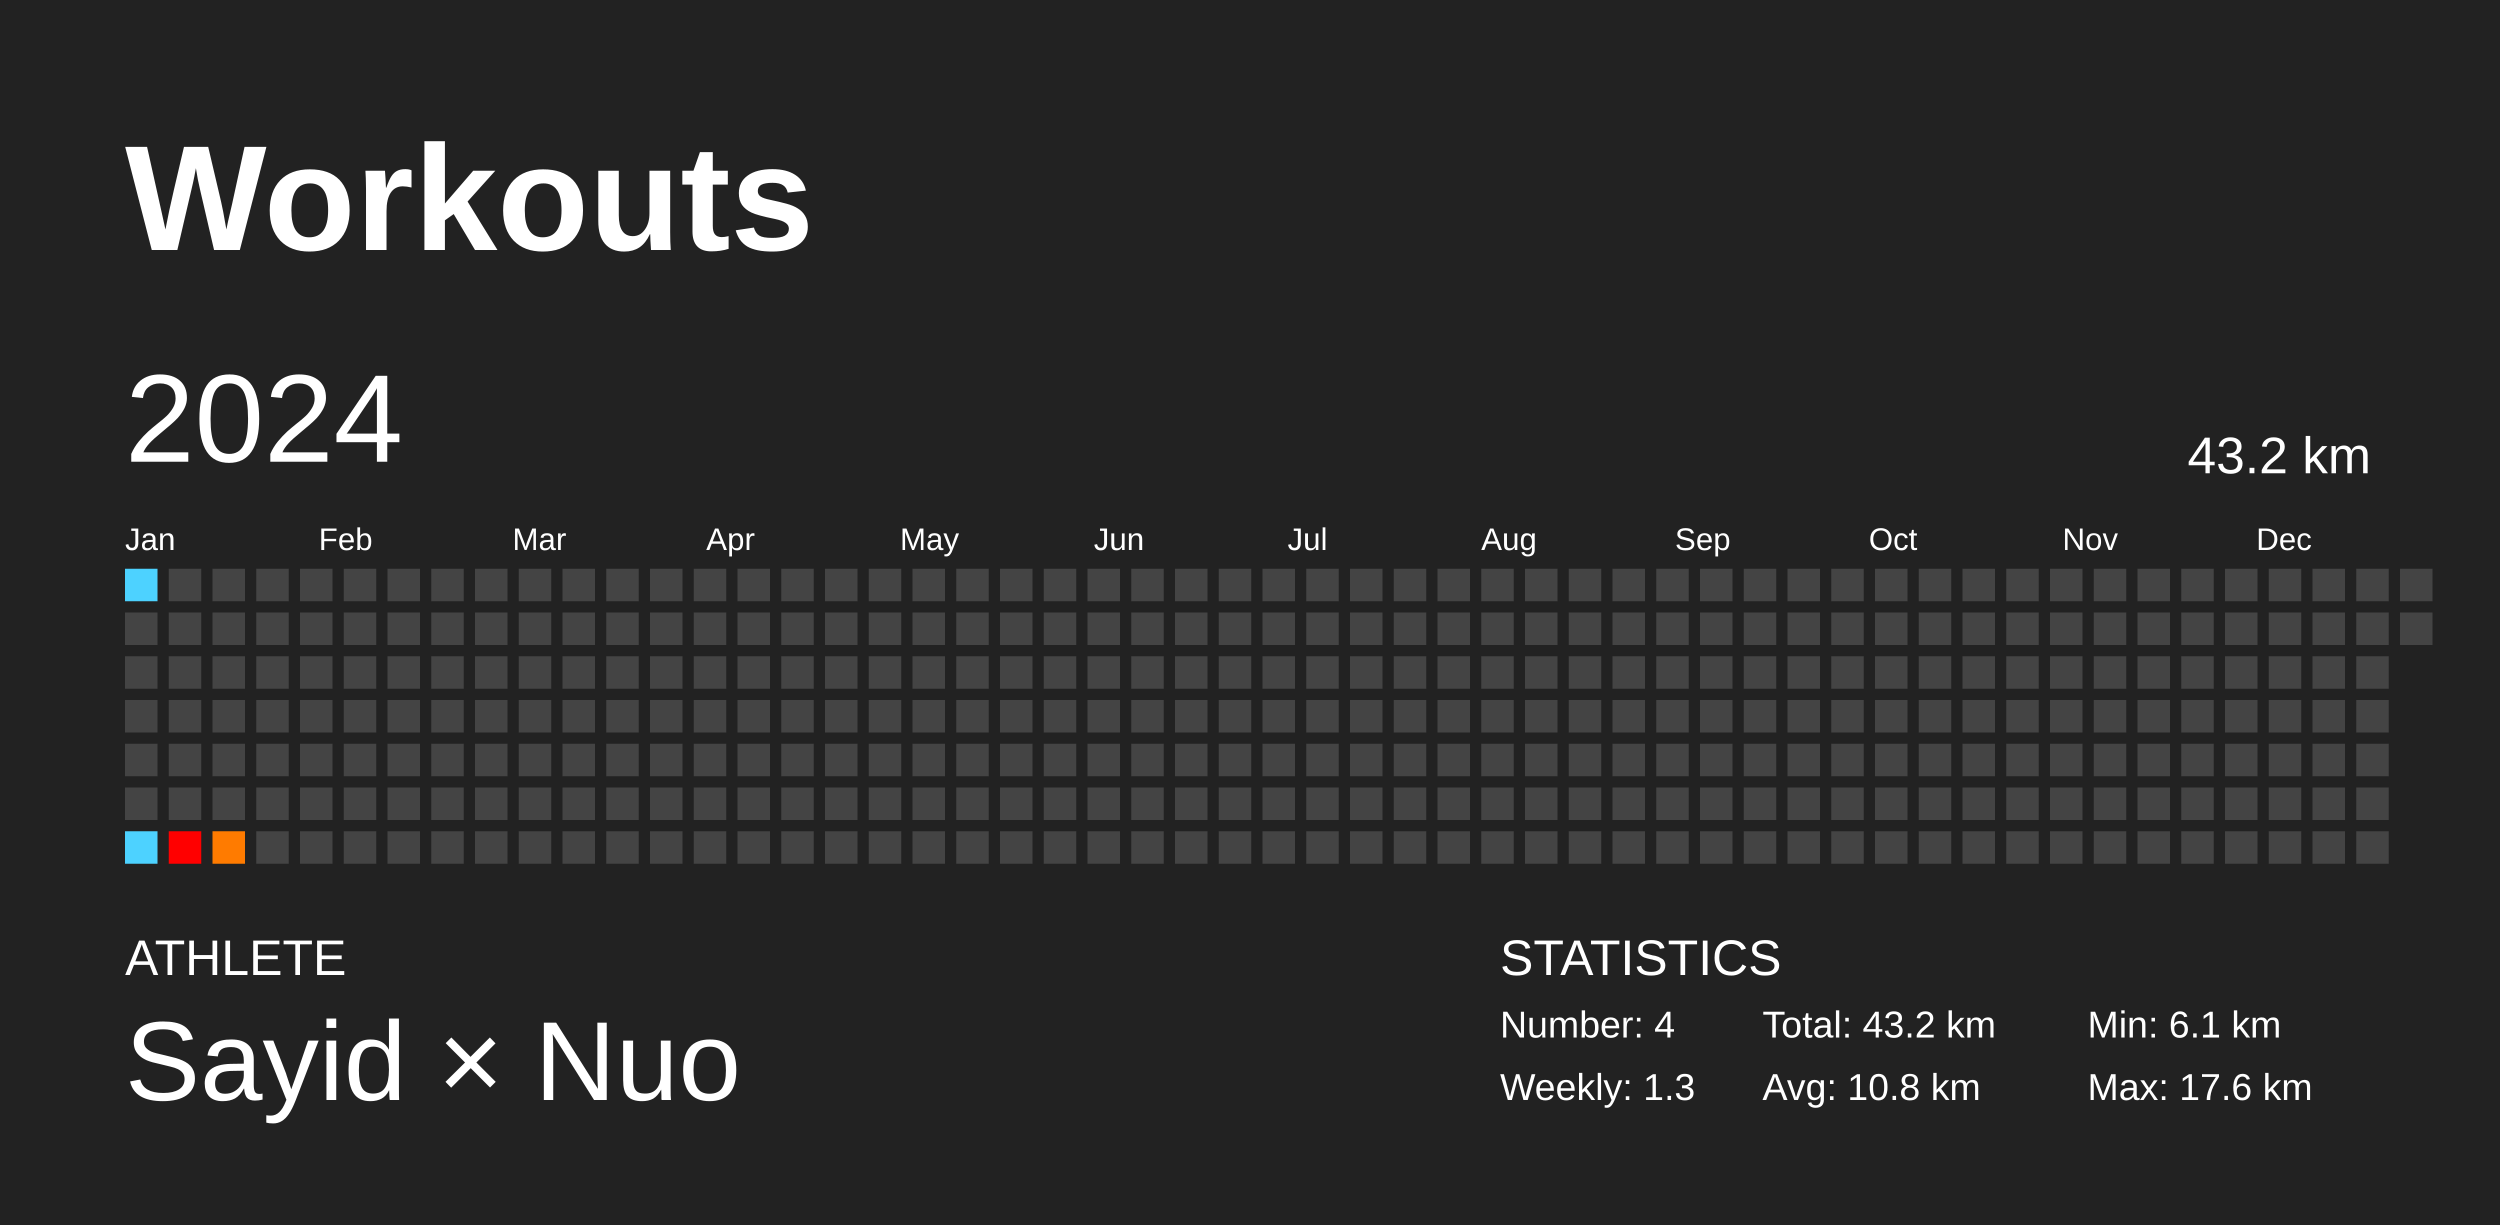
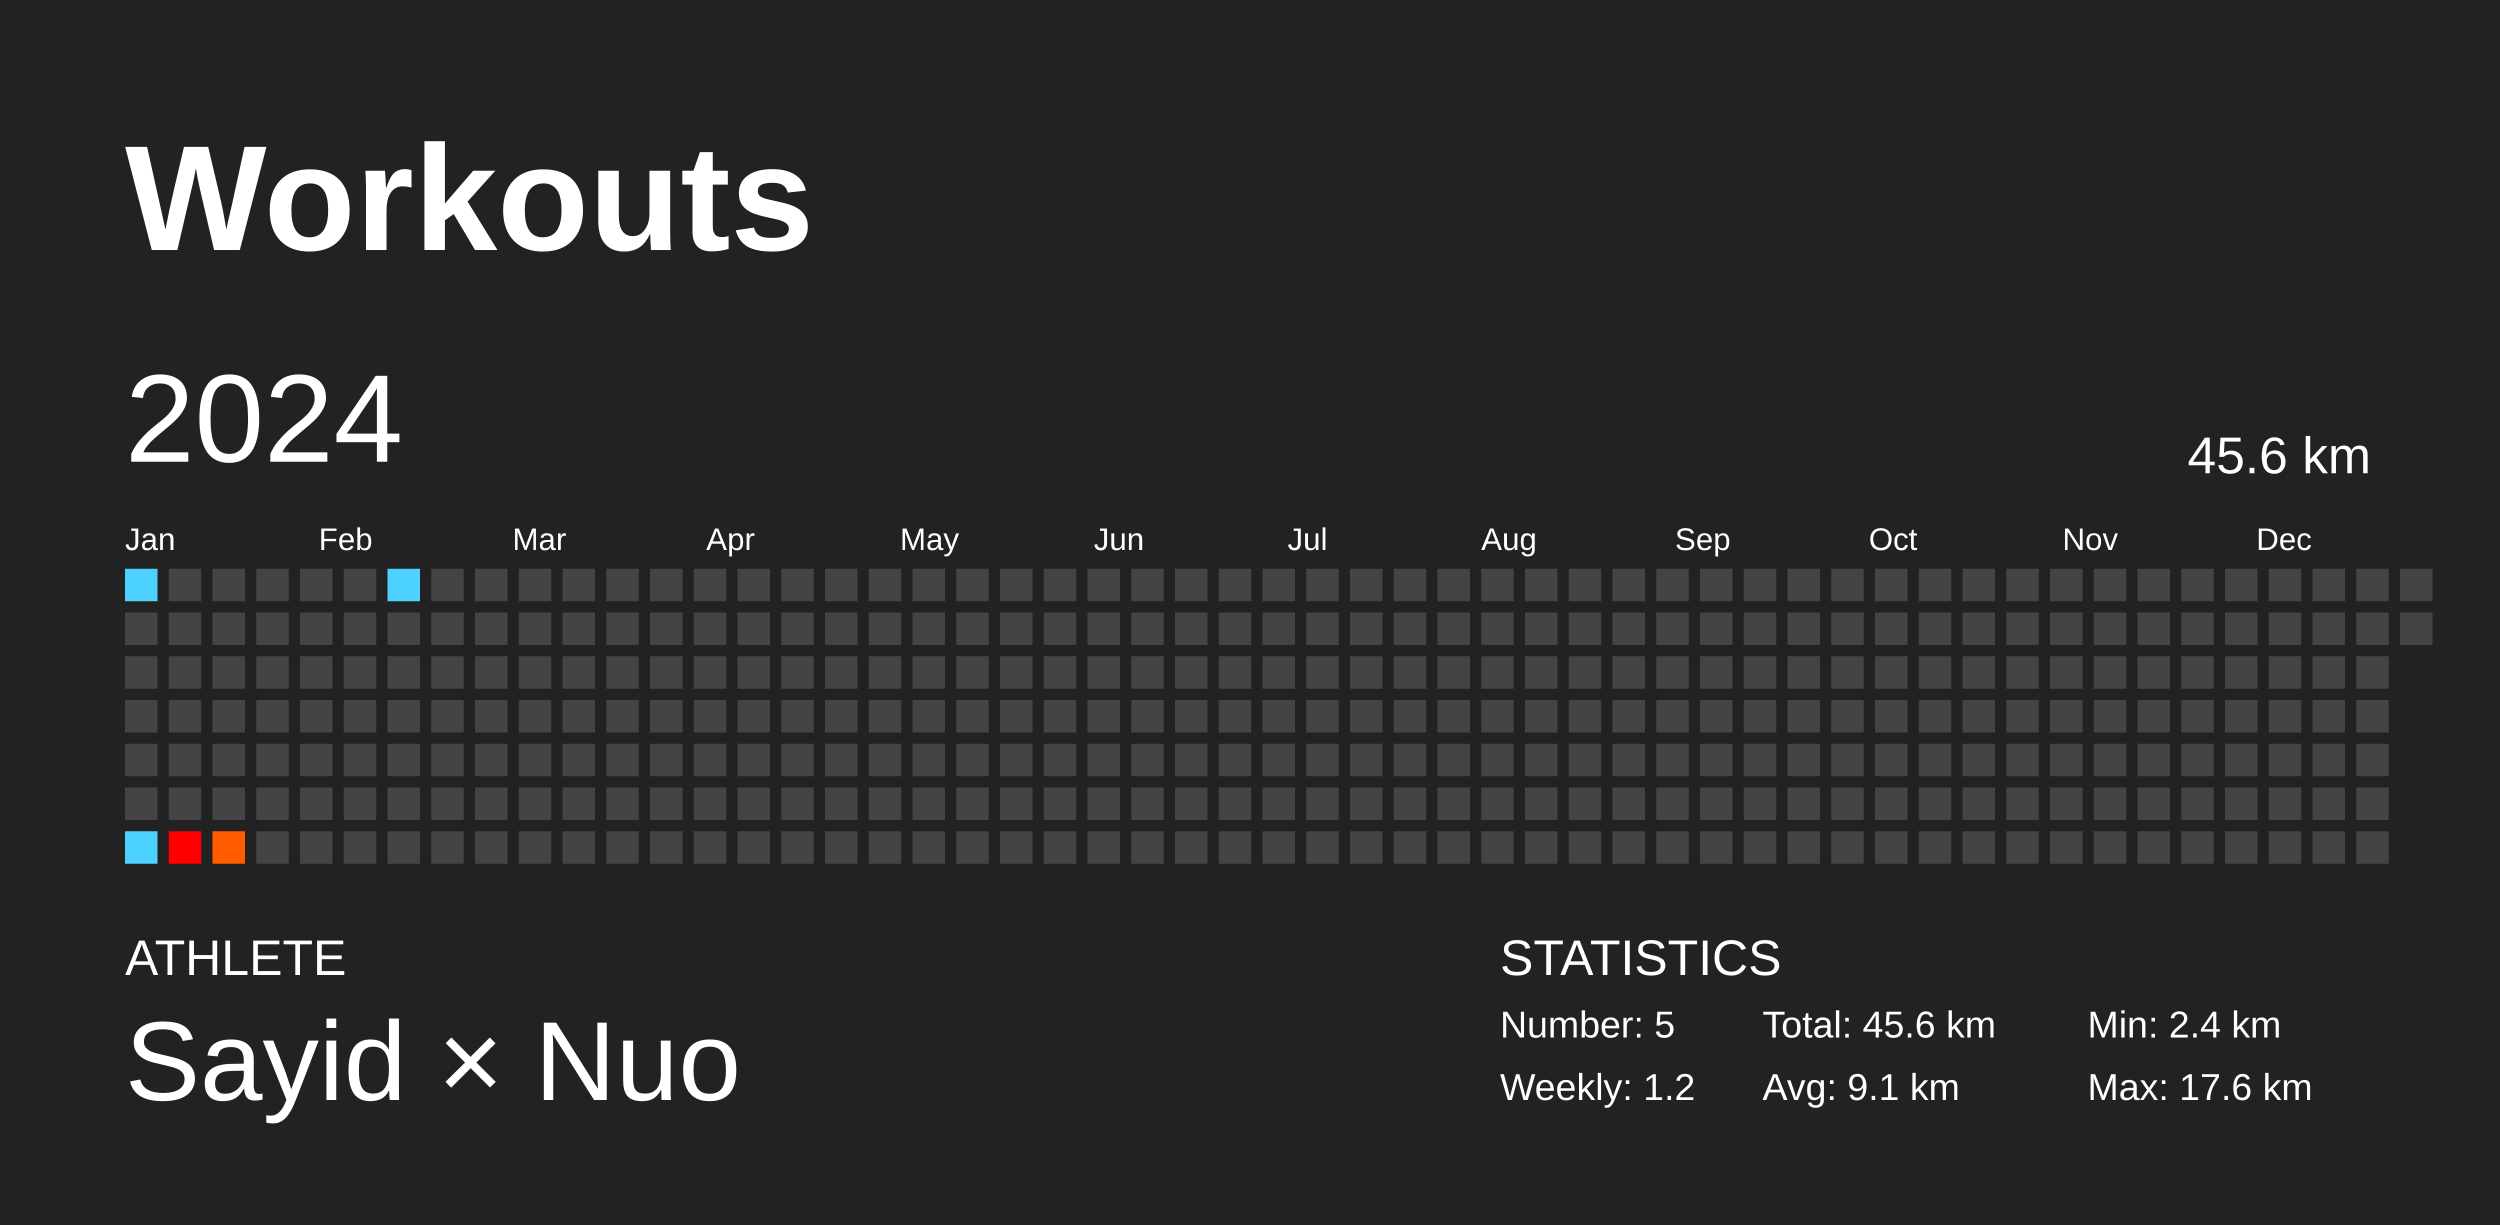
<svg xmlns="http://www.w3.org/2000/svg" baseProfile="full" height="98mm" version="1.1" viewBox="0,0,200,98" width="200mm">
  <defs />
  <rect fill="#222222" height="98" width="200" x="0" y="0" />
  <text fill="#FFFFFF" style="font-size:12px; font-family:Arial; font-weight:bold;" x="10" y="20">Workouts</text>
  <text fill="#FFFFFF" style="font-size:4px; font-family:Arial" x="10" y="78">ATHLETE</text>
  <text fill="#FFFFFF" style="font-size:9px; font-family:Arial" x="10" y="88">Sayid × Nuo</text>
  <text fill="#FFFFFF" style="font-size:4px; font-family:Arial" x="120" y="78">STATISTICS</text>
-   <text fill="#FFFFFF" style="font-size:3px; font-family:Arial" x="120" y="83">Number: 4</text>
-   <text fill="#FFFFFF" style="font-size:3px; font-family:Arial" x="120" y="88">Weekly: 1.3</text>
-   <text fill="#FFFFFF" style="font-size:3px; font-family:Arial" x="141" y="83">Total: 43.2 km</text>
-   <text fill="#FFFFFF" style="font-size:3px; font-family:Arial" x="141" y="88">Avg: 10.8 km</text>
-   <text fill="#FFFFFF" style="font-size:3px; font-family:Arial" x="167" y="83">Min: 6.1 km</text>
+   <text fill="#FFFFFF" style="font-size:3px; font-family:Arial" x="120" y="83">Number: 5</text>
+   <text fill="#FFFFFF" style="font-size:3px; font-family:Arial" x="120" y="88">Weekly: 1.2</text>
+   <text fill="#FFFFFF" style="font-size:3px; font-family:Arial" x="141" y="83">Total: 45.6 km</text>
+   <text fill="#FFFFFF" style="font-size:3px; font-family:Arial" x="141" y="88">Avg: 9.1 km</text>
+   <text fill="#FFFFFF" style="font-size:3px; font-family:Arial" x="167" y="83">Min: 2.4 km</text>
  <text fill="#FFFFFF" style="font-size:3px; font-family:Arial" x="167" y="88">Max: 17.6 km</text>
  <text dominant-baseline="hanging" fill="#FFFFFF" style="font-size:10.0px; font-family:Arial;" x="10" y="30">2024</text>
-   <text dominant-baseline="hanging" fill="#FFFFFF" style="font-size:4.125px; font-family:Arial;" x="175" y="35">43.2 km</text>
+   <text dominant-baseline="hanging" fill="#FFFFFF" style="font-size:4.125px; font-family:Arial;" x="175" y="35">45.6 km</text>
  <text fill="#FFFFFF" style="font-size:2.5px; font-family:Arial" x="10.0" y="44">Jan</text>
  <text fill="#FFFFFF" style="font-size:2.5px; font-family:Arial" x="25.5" y="44">Feb</text>
  <text fill="#FFFFFF" style="font-size:2.5px; font-family:Arial" x="41.0" y="44">Mar</text>
  <text fill="#FFFFFF" style="font-size:2.5px; font-family:Arial" x="56.5" y="44">Apr</text>
  <text fill="#FFFFFF" style="font-size:2.5px; font-family:Arial" x="72.0" y="44">May</text>
  <text fill="#FFFFFF" style="font-size:2.5px; font-family:Arial" x="87.5" y="44">Jun</text>
  <text fill="#FFFFFF" style="font-size:2.5px; font-family:Arial" x="103.0" y="44">Jul</text>
  <text fill="#FFFFFF" style="font-size:2.5px; font-family:Arial" x="118.5" y="44">Aug</text>
  <text fill="#FFFFFF" style="font-size:2.5px; font-family:Arial" x="134.0" y="44">Sep</text>
  <text fill="#FFFFFF" style="font-size:2.5px; font-family:Arial" x="149.5" y="44">Oct</text>
  <text fill="#FFFFFF" style="font-size:2.5px; font-family:Arial" x="165.0" y="44">Nov</text>
  <text fill="#FFFFFF" style="font-size:2.5px; font-family:Arial" x="180.5" y="44">Dec</text>
  <rect fill="#4dd2ff" height="2.6" width="2.6" x="10.0" y="45.5" />
  <rect fill="#444444" height="2.6" width="2.6" x="10.0" y="49.0" />
  <rect fill="#444444" height="2.6" width="2.6" x="10.0" y="52.5" />
  <rect fill="#444444" height="2.6" width="2.6" x="10.0" y="56.0" />
  <rect fill="#444444" height="2.6" width="2.6" x="10.0" y="59.5" />
  <rect fill="#444444" height="2.6" width="2.6" x="10.0" y="63.0" />
  <rect fill="#4dd2ff" height="2.6" width="2.6" x="10.0" y="66.5" />
  <rect fill="#444444" height="2.6" width="2.6" x="13.5" y="45.5" />
  <rect fill="#444444" height="2.6" width="2.6" x="13.5" y="49.0" />
  <rect fill="#444444" height="2.6" width="2.6" x="13.5" y="52.5" />
  <rect fill="#444444" height="2.6" width="2.6" x="13.5" y="56.0" />
  <rect fill="#444444" height="2.6" width="2.6" x="13.5" y="59.5" />
  <rect fill="#444444" height="2.6" width="2.6" x="13.5" y="63.0" />
  <rect fill="#ff0000" height="2.6" width="2.6" x="13.5" y="66.5" />
  <rect fill="#444444" height="2.6" width="2.6" x="17.0" y="45.5" />
  <rect fill="#444444" height="2.6" width="2.6" x="17.0" y="49.0" />
  <rect fill="#444444" height="2.6" width="2.6" x="17.0" y="52.5" />
  <rect fill="#444444" height="2.6" width="2.6" x="17.0" y="56.0" />
  <rect fill="#444444" height="2.6" width="2.6" x="17.0" y="59.5" />
  <rect fill="#444444" height="2.6" width="2.6" x="17.0" y="63.0" />
-   <rect fill="#ff7b00" height="2.6" width="2.6" x="17.0" y="66.5" />
+   <rect fill="#ff5d00" height="2.6" width="2.6" x="17.0" y="66.5" />
  <rect fill="#444444" height="2.6" width="2.6" x="20.5" y="45.5" />
  <rect fill="#444444" height="2.6" width="2.6" x="20.5" y="49.0" />
  <rect fill="#444444" height="2.6" width="2.6" x="20.5" y="52.5" />
  <rect fill="#444444" height="2.6" width="2.6" x="20.5" y="56.0" />
  <rect fill="#444444" height="2.6" width="2.6" x="20.5" y="59.5" />
  <rect fill="#444444" height="2.6" width="2.6" x="20.5" y="63.0" />
  <rect fill="#444444" height="2.6" width="2.6" x="20.5" y="66.5" />
  <rect fill="#444444" height="2.6" width="2.6" x="24.0" y="45.5" />
  <rect fill="#444444" height="2.6" width="2.6" x="24.0" y="49.0" />
  <rect fill="#444444" height="2.6" width="2.6" x="24.0" y="52.5" />
  <rect fill="#444444" height="2.6" width="2.6" x="24.0" y="56.0" />
  <rect fill="#444444" height="2.6" width="2.6" x="24.0" y="59.5" />
  <rect fill="#444444" height="2.6" width="2.6" x="24.0" y="63.0" />
  <rect fill="#444444" height="2.6" width="2.6" x="24.0" y="66.5" />
  <rect fill="#444444" height="2.6" width="2.6" x="27.5" y="45.5" />
  <rect fill="#444444" height="2.6" width="2.6" x="27.5" y="49.0" />
  <rect fill="#444444" height="2.6" width="2.6" x="27.5" y="52.5" />
  <rect fill="#444444" height="2.6" width="2.6" x="27.5" y="56.0" />
  <rect fill="#444444" height="2.6" width="2.6" x="27.5" y="59.5" />
  <rect fill="#444444" height="2.6" width="2.6" x="27.5" y="63.0" />
  <rect fill="#444444" height="2.6" width="2.6" x="27.5" y="66.5" />
-   <rect fill="#444444" height="2.6" width="2.6" x="31.0" y="45.5" />
+   <rect fill="#4dd2ff" height="2.6" width="2.6" x="31.0" y="45.5" />
  <rect fill="#444444" height="2.6" width="2.6" x="31.0" y="49.0" />
  <rect fill="#444444" height="2.6" width="2.6" x="31.0" y="52.5" />
  <rect fill="#444444" height="2.6" width="2.6" x="31.0" y="56.0" />
  <rect fill="#444444" height="2.6" width="2.6" x="31.0" y="59.5" />
  <rect fill="#444444" height="2.6" width="2.6" x="31.0" y="63.0" />
  <rect fill="#444444" height="2.6" width="2.6" x="31.0" y="66.5" />
  <rect fill="#444444" height="2.6" width="2.6" x="34.5" y="45.5" />
  <rect fill="#444444" height="2.6" width="2.6" x="34.5" y="49.0" />
  <rect fill="#444444" height="2.6" width="2.6" x="34.5" y="52.5" />
  <rect fill="#444444" height="2.6" width="2.6" x="34.5" y="56.0" />
  <rect fill="#444444" height="2.6" width="2.6" x="34.5" y="59.5" />
  <rect fill="#444444" height="2.6" width="2.6" x="34.5" y="63.0" />
  <rect fill="#444444" height="2.6" width="2.6" x="34.5" y="66.5" />
  <rect fill="#444444" height="2.6" width="2.6" x="38.0" y="45.5" />
  <rect fill="#444444" height="2.6" width="2.6" x="38.0" y="49.0" />
  <rect fill="#444444" height="2.6" width="2.6" x="38.0" y="52.5" />
  <rect fill="#444444" height="2.6" width="2.6" x="38.0" y="56.0" />
  <rect fill="#444444" height="2.6" width="2.6" x="38.0" y="59.5" />
  <rect fill="#444444" height="2.6" width="2.6" x="38.0" y="63.0" />
  <rect fill="#444444" height="2.6" width="2.6" x="38.0" y="66.5" />
  <rect fill="#444444" height="2.6" width="2.6" x="41.5" y="45.5" />
  <rect fill="#444444" height="2.6" width="2.6" x="41.5" y="49.0" />
  <rect fill="#444444" height="2.6" width="2.6" x="41.5" y="52.5" />
  <rect fill="#444444" height="2.6" width="2.6" x="41.5" y="56.0" />
  <rect fill="#444444" height="2.6" width="2.6" x="41.5" y="59.5" />
  <rect fill="#444444" height="2.6" width="2.6" x="41.5" y="63.0" />
  <rect fill="#444444" height="2.6" width="2.6" x="41.5" y="66.5" />
  <rect fill="#444444" height="2.6" width="2.6" x="45.0" y="45.5" />
  <rect fill="#444444" height="2.6" width="2.6" x="45.0" y="49.0" />
  <rect fill="#444444" height="2.6" width="2.6" x="45.0" y="52.5" />
  <rect fill="#444444" height="2.6" width="2.6" x="45.0" y="56.0" />
  <rect fill="#444444" height="2.6" width="2.6" x="45.0" y="59.5" />
  <rect fill="#444444" height="2.6" width="2.6" x="45.0" y="63.0" />
  <rect fill="#444444" height="2.6" width="2.6" x="45.0" y="66.5" />
  <rect fill="#444444" height="2.6" width="2.6" x="48.5" y="45.5" />
  <rect fill="#444444" height="2.6" width="2.6" x="48.5" y="49.0" />
  <rect fill="#444444" height="2.6" width="2.6" x="48.5" y="52.5" />
  <rect fill="#444444" height="2.6" width="2.6" x="48.5" y="56.0" />
  <rect fill="#444444" height="2.6" width="2.6" x="48.5" y="59.5" />
  <rect fill="#444444" height="2.6" width="2.6" x="48.5" y="63.0" />
  <rect fill="#444444" height="2.6" width="2.6" x="48.5" y="66.5" />
  <rect fill="#444444" height="2.6" width="2.6" x="52.0" y="45.5" />
  <rect fill="#444444" height="2.6" width="2.6" x="52.0" y="49.0" />
  <rect fill="#444444" height="2.6" width="2.6" x="52.0" y="52.5" />
  <rect fill="#444444" height="2.6" width="2.6" x="52.0" y="56.0" />
  <rect fill="#444444" height="2.6" width="2.6" x="52.0" y="59.5" />
  <rect fill="#444444" height="2.6" width="2.6" x="52.0" y="63.0" />
  <rect fill="#444444" height="2.6" width="2.6" x="52.0" y="66.5" />
  <rect fill="#444444" height="2.6" width="2.6" x="55.5" y="45.5" />
  <rect fill="#444444" height="2.6" width="2.6" x="55.5" y="49.0" />
  <rect fill="#444444" height="2.6" width="2.6" x="55.5" y="52.5" />
  <rect fill="#444444" height="2.6" width="2.6" x="55.5" y="56.0" />
  <rect fill="#444444" height="2.6" width="2.6" x="55.5" y="59.5" />
  <rect fill="#444444" height="2.6" width="2.6" x="55.5" y="63.0" />
  <rect fill="#444444" height="2.6" width="2.6" x="55.5" y="66.5" />
  <rect fill="#444444" height="2.6" width="2.6" x="59.0" y="45.5" />
  <rect fill="#444444" height="2.6" width="2.6" x="59.0" y="49.0" />
  <rect fill="#444444" height="2.6" width="2.6" x="59.0" y="52.5" />
  <rect fill="#444444" height="2.6" width="2.6" x="59.0" y="56.0" />
  <rect fill="#444444" height="2.6" width="2.6" x="59.0" y="59.5" />
  <rect fill="#444444" height="2.6" width="2.6" x="59.0" y="63.0" />
  <rect fill="#444444" height="2.6" width="2.6" x="59.0" y="66.5" />
  <rect fill="#444444" height="2.6" width="2.6" x="62.5" y="45.5" />
  <rect fill="#444444" height="2.6" width="2.6" x="62.5" y="49.0" />
  <rect fill="#444444" height="2.6" width="2.6" x="62.5" y="52.5" />
  <rect fill="#444444" height="2.6" width="2.6" x="62.5" y="56.0" />
  <rect fill="#444444" height="2.6" width="2.6" x="62.5" y="59.5" />
  <rect fill="#444444" height="2.6" width="2.6" x="62.5" y="63.0" />
  <rect fill="#444444" height="2.6" width="2.6" x="62.5" y="66.5" />
  <rect fill="#444444" height="2.6" width="2.6" x="66.0" y="45.5" />
  <rect fill="#444444" height="2.6" width="2.6" x="66.0" y="49.0" />
  <rect fill="#444444" height="2.6" width="2.6" x="66.0" y="52.5" />
  <rect fill="#444444" height="2.6" width="2.6" x="66.0" y="56.0" />
  <rect fill="#444444" height="2.6" width="2.6" x="66.0" y="59.5" />
  <rect fill="#444444" height="2.6" width="2.6" x="66.0" y="63.0" />
  <rect fill="#444444" height="2.6" width="2.6" x="66.0" y="66.5" />
  <rect fill="#444444" height="2.6" width="2.6" x="69.5" y="45.5" />
  <rect fill="#444444" height="2.6" width="2.6" x="69.5" y="49.0" />
  <rect fill="#444444" height="2.6" width="2.6" x="69.5" y="52.5" />
  <rect fill="#444444" height="2.6" width="2.6" x="69.5" y="56.0" />
  <rect fill="#444444" height="2.6" width="2.6" x="69.5" y="59.5" />
  <rect fill="#444444" height="2.6" width="2.6" x="69.5" y="63.0" />
  <rect fill="#444444" height="2.6" width="2.6" x="69.5" y="66.5" />
  <rect fill="#444444" height="2.6" width="2.6" x="73.0" y="45.5" />
  <rect fill="#444444" height="2.6" width="2.6" x="73.0" y="49.0" />
  <rect fill="#444444" height="2.6" width="2.6" x="73.0" y="52.5" />
  <rect fill="#444444" height="2.6" width="2.6" x="73.0" y="56.0" />
  <rect fill="#444444" height="2.6" width="2.6" x="73.0" y="59.5" />
  <rect fill="#444444" height="2.6" width="2.6" x="73.0" y="63.0" />
  <rect fill="#444444" height="2.6" width="2.6" x="73.0" y="66.5" />
  <rect fill="#444444" height="2.6" width="2.6" x="76.5" y="45.5" />
  <rect fill="#444444" height="2.6" width="2.6" x="76.5" y="49.0" />
  <rect fill="#444444" height="2.6" width="2.6" x="76.5" y="52.5" />
  <rect fill="#444444" height="2.6" width="2.6" x="76.5" y="56.0" />
  <rect fill="#444444" height="2.6" width="2.6" x="76.5" y="59.5" />
  <rect fill="#444444" height="2.6" width="2.6" x="76.5" y="63.0" />
  <rect fill="#444444" height="2.6" width="2.6" x="76.5" y="66.5" />
  <rect fill="#444444" height="2.6" width="2.6" x="80.0" y="45.5" />
  <rect fill="#444444" height="2.6" width="2.6" x="80.0" y="49.0" />
  <rect fill="#444444" height="2.6" width="2.6" x="80.0" y="52.5" />
  <rect fill="#444444" height="2.6" width="2.6" x="80.0" y="56.0" />
  <rect fill="#444444" height="2.6" width="2.6" x="80.0" y="59.5" />
  <rect fill="#444444" height="2.6" width="2.6" x="80.0" y="63.0" />
  <rect fill="#444444" height="2.6" width="2.6" x="80.0" y="66.5" />
  <rect fill="#444444" height="2.6" width="2.6" x="83.5" y="45.5" />
  <rect fill="#444444" height="2.6" width="2.6" x="83.5" y="49.0" />
  <rect fill="#444444" height="2.6" width="2.6" x="83.5" y="52.5" />
  <rect fill="#444444" height="2.6" width="2.6" x="83.5" y="56.0" />
  <rect fill="#444444" height="2.6" width="2.6" x="83.5" y="59.5" />
  <rect fill="#444444" height="2.6" width="2.6" x="83.5" y="63.0" />
  <rect fill="#444444" height="2.6" width="2.6" x="83.5" y="66.5" />
  <rect fill="#444444" height="2.6" width="2.6" x="87.0" y="45.5" />
  <rect fill="#444444" height="2.6" width="2.6" x="87.0" y="49.0" />
  <rect fill="#444444" height="2.6" width="2.6" x="87.0" y="52.5" />
  <rect fill="#444444" height="2.6" width="2.6" x="87.0" y="56.0" />
  <rect fill="#444444" height="2.6" width="2.6" x="87.0" y="59.5" />
  <rect fill="#444444" height="2.6" width="2.6" x="87.0" y="63.0" />
  <rect fill="#444444" height="2.6" width="2.6" x="87.0" y="66.5" />
  <rect fill="#444444" height="2.6" width="2.6" x="90.5" y="45.5" />
  <rect fill="#444444" height="2.6" width="2.6" x="90.5" y="49.0" />
  <rect fill="#444444" height="2.6" width="2.6" x="90.5" y="52.5" />
  <rect fill="#444444" height="2.6" width="2.6" x="90.5" y="56.0" />
  <rect fill="#444444" height="2.6" width="2.6" x="90.5" y="59.5" />
  <rect fill="#444444" height="2.6" width="2.6" x="90.5" y="63.0" />
  <rect fill="#444444" height="2.6" width="2.6" x="90.5" y="66.5" />
  <rect fill="#444444" height="2.6" width="2.6" x="94.0" y="45.5" />
  <rect fill="#444444" height="2.6" width="2.6" x="94.0" y="49.0" />
  <rect fill="#444444" height="2.6" width="2.6" x="94.0" y="52.5" />
  <rect fill="#444444" height="2.6" width="2.6" x="94.0" y="56.0" />
  <rect fill="#444444" height="2.6" width="2.6" x="94.0" y="59.5" />
  <rect fill="#444444" height="2.6" width="2.6" x="94.0" y="63.0" />
  <rect fill="#444444" height="2.6" width="2.6" x="94.0" y="66.5" />
  <rect fill="#444444" height="2.6" width="2.6" x="97.5" y="45.5" />
  <rect fill="#444444" height="2.6" width="2.6" x="97.5" y="49.0" />
  <rect fill="#444444" height="2.6" width="2.6" x="97.5" y="52.5" />
  <rect fill="#444444" height="2.6" width="2.6" x="97.5" y="56.0" />
  <rect fill="#444444" height="2.6" width="2.6" x="97.5" y="59.5" />
  <rect fill="#444444" height="2.6" width="2.6" x="97.5" y="63.0" />
  <rect fill="#444444" height="2.6" width="2.6" x="97.5" y="66.5" />
  <rect fill="#444444" height="2.6" width="2.6" x="101.0" y="45.5" />
  <rect fill="#444444" height="2.6" width="2.6" x="101.0" y="49.0" />
  <rect fill="#444444" height="2.6" width="2.6" x="101.0" y="52.5" />
  <rect fill="#444444" height="2.6" width="2.6" x="101.0" y="56.0" />
  <rect fill="#444444" height="2.6" width="2.6" x="101.0" y="59.5" />
  <rect fill="#444444" height="2.6" width="2.6" x="101.0" y="63.0" />
  <rect fill="#444444" height="2.6" width="2.6" x="101.0" y="66.5" />
  <rect fill="#444444" height="2.6" width="2.6" x="104.5" y="45.5" />
  <rect fill="#444444" height="2.6" width="2.6" x="104.5" y="49.0" />
  <rect fill="#444444" height="2.6" width="2.6" x="104.5" y="52.5" />
  <rect fill="#444444" height="2.6" width="2.6" x="104.5" y="56.0" />
  <rect fill="#444444" height="2.6" width="2.6" x="104.5" y="59.5" />
  <rect fill="#444444" height="2.6" width="2.6" x="104.5" y="63.0" />
  <rect fill="#444444" height="2.6" width="2.6" x="104.5" y="66.5" />
  <rect fill="#444444" height="2.6" width="2.6" x="108.0" y="45.5" />
  <rect fill="#444444" height="2.6" width="2.6" x="108.0" y="49.0" />
  <rect fill="#444444" height="2.6" width="2.6" x="108.0" y="52.5" />
  <rect fill="#444444" height="2.6" width="2.6" x="108.0" y="56.0" />
  <rect fill="#444444" height="2.6" width="2.6" x="108.0" y="59.5" />
  <rect fill="#444444" height="2.6" width="2.6" x="108.0" y="63.0" />
  <rect fill="#444444" height="2.6" width="2.6" x="108.0" y="66.5" />
  <rect fill="#444444" height="2.6" width="2.6" x="111.5" y="45.5" />
  <rect fill="#444444" height="2.6" width="2.6" x="111.5" y="49.0" />
  <rect fill="#444444" height="2.6" width="2.6" x="111.5" y="52.5" />
  <rect fill="#444444" height="2.6" width="2.6" x="111.5" y="56.0" />
  <rect fill="#444444" height="2.6" width="2.6" x="111.5" y="59.5" />
  <rect fill="#444444" height="2.6" width="2.6" x="111.5" y="63.0" />
  <rect fill="#444444" height="2.6" width="2.6" x="111.5" y="66.5" />
  <rect fill="#444444" height="2.6" width="2.6" x="115.0" y="45.5" />
  <rect fill="#444444" height="2.6" width="2.6" x="115.0" y="49.0" />
  <rect fill="#444444" height="2.6" width="2.6" x="115.0" y="52.5" />
  <rect fill="#444444" height="2.6" width="2.6" x="115.0" y="56.0" />
  <rect fill="#444444" height="2.6" width="2.6" x="115.0" y="59.5" />
  <rect fill="#444444" height="2.6" width="2.6" x="115.0" y="63.0" />
  <rect fill="#444444" height="2.6" width="2.6" x="115.0" y="66.5" />
  <rect fill="#444444" height="2.6" width="2.6" x="118.5" y="45.5" />
  <rect fill="#444444" height="2.6" width="2.6" x="118.5" y="49.0" />
  <rect fill="#444444" height="2.6" width="2.6" x="118.5" y="52.5" />
  <rect fill="#444444" height="2.6" width="2.6" x="118.5" y="56.0" />
  <rect fill="#444444" height="2.6" width="2.6" x="118.5" y="59.5" />
  <rect fill="#444444" height="2.6" width="2.6" x="118.5" y="63.0" />
  <rect fill="#444444" height="2.6" width="2.6" x="118.5" y="66.5" />
  <rect fill="#444444" height="2.6" width="2.6" x="122.0" y="45.5" />
  <rect fill="#444444" height="2.6" width="2.6" x="122.0" y="49.0" />
  <rect fill="#444444" height="2.6" width="2.6" x="122.0" y="52.5" />
  <rect fill="#444444" height="2.6" width="2.6" x="122.0" y="56.0" />
  <rect fill="#444444" height="2.6" width="2.6" x="122.0" y="59.5" />
  <rect fill="#444444" height="2.6" width="2.6" x="122.0" y="63.0" />
  <rect fill="#444444" height="2.6" width="2.6" x="122.0" y="66.5" />
  <rect fill="#444444" height="2.6" width="2.6" x="125.5" y="45.5" />
  <rect fill="#444444" height="2.6" width="2.6" x="125.5" y="49.0" />
  <rect fill="#444444" height="2.6" width="2.6" x="125.5" y="52.5" />
  <rect fill="#444444" height="2.6" width="2.6" x="125.5" y="56.0" />
  <rect fill="#444444" height="2.6" width="2.6" x="125.5" y="59.5" />
  <rect fill="#444444" height="2.6" width="2.6" x="125.5" y="63.0" />
  <rect fill="#444444" height="2.6" width="2.6" x="125.5" y="66.5" />
  <rect fill="#444444" height="2.6" width="2.6" x="129.0" y="45.5" />
  <rect fill="#444444" height="2.6" width="2.6" x="129.0" y="49.0" />
  <rect fill="#444444" height="2.6" width="2.6" x="129.0" y="52.5" />
  <rect fill="#444444" height="2.6" width="2.6" x="129.0" y="56.0" />
  <rect fill="#444444" height="2.6" width="2.6" x="129.0" y="59.5" />
  <rect fill="#444444" height="2.6" width="2.6" x="129.0" y="63.0" />
  <rect fill="#444444" height="2.6" width="2.6" x="129.0" y="66.5" />
  <rect fill="#444444" height="2.6" width="2.6" x="132.5" y="45.5" />
  <rect fill="#444444" height="2.6" width="2.6" x="132.5" y="49.0" />
  <rect fill="#444444" height="2.6" width="2.6" x="132.5" y="52.5" />
  <rect fill="#444444" height="2.6" width="2.6" x="132.5" y="56.0" />
  <rect fill="#444444" height="2.6" width="2.6" x="132.5" y="59.5" />
  <rect fill="#444444" height="2.6" width="2.6" x="132.5" y="63.0" />
  <rect fill="#444444" height="2.6" width="2.6" x="132.5" y="66.5" />
  <rect fill="#444444" height="2.6" width="2.6" x="136.0" y="45.5" />
  <rect fill="#444444" height="2.6" width="2.6" x="136.0" y="49.0" />
  <rect fill="#444444" height="2.6" width="2.6" x="136.0" y="52.5" />
  <rect fill="#444444" height="2.6" width="2.6" x="136.0" y="56.0" />
  <rect fill="#444444" height="2.6" width="2.6" x="136.0" y="59.5" />
  <rect fill="#444444" height="2.6" width="2.6" x="136.0" y="63.0" />
  <rect fill="#444444" height="2.6" width="2.6" x="136.0" y="66.5" />
  <rect fill="#444444" height="2.6" width="2.6" x="139.5" y="45.5" />
  <rect fill="#444444" height="2.6" width="2.6" x="139.5" y="49.0" />
  <rect fill="#444444" height="2.6" width="2.6" x="139.5" y="52.5" />
  <rect fill="#444444" height="2.6" width="2.6" x="139.5" y="56.0" />
  <rect fill="#444444" height="2.6" width="2.6" x="139.5" y="59.5" />
  <rect fill="#444444" height="2.6" width="2.6" x="139.5" y="63.0" />
  <rect fill="#444444" height="2.6" width="2.6" x="139.5" y="66.5" />
  <rect fill="#444444" height="2.6" width="2.6" x="143.0" y="45.5" />
  <rect fill="#444444" height="2.6" width="2.6" x="143.0" y="49.0" />
  <rect fill="#444444" height="2.6" width="2.6" x="143.0" y="52.5" />
  <rect fill="#444444" height="2.6" width="2.6" x="143.0" y="56.0" />
  <rect fill="#444444" height="2.6" width="2.6" x="143.0" y="59.5" />
  <rect fill="#444444" height="2.6" width="2.6" x="143.0" y="63.0" />
  <rect fill="#444444" height="2.6" width="2.6" x="143.0" y="66.5" />
  <rect fill="#444444" height="2.6" width="2.6" x="146.5" y="45.5" />
  <rect fill="#444444" height="2.6" width="2.6" x="146.5" y="49.0" />
  <rect fill="#444444" height="2.6" width="2.6" x="146.5" y="52.5" />
  <rect fill="#444444" height="2.6" width="2.6" x="146.5" y="56.0" />
  <rect fill="#444444" height="2.6" width="2.6" x="146.5" y="59.5" />
  <rect fill="#444444" height="2.6" width="2.6" x="146.5" y="63.0" />
  <rect fill="#444444" height="2.6" width="2.6" x="146.5" y="66.5" />
  <rect fill="#444444" height="2.6" width="2.6" x="150.0" y="45.5" />
  <rect fill="#444444" height="2.6" width="2.6" x="150.0" y="49.0" />
  <rect fill="#444444" height="2.6" width="2.6" x="150.0" y="52.5" />
  <rect fill="#444444" height="2.6" width="2.6" x="150.0" y="56.0" />
  <rect fill="#444444" height="2.6" width="2.6" x="150.0" y="59.5" />
  <rect fill="#444444" height="2.6" width="2.6" x="150.0" y="63.0" />
  <rect fill="#444444" height="2.6" width="2.6" x="150.0" y="66.5" />
  <rect fill="#444444" height="2.6" width="2.6" x="153.5" y="45.5" />
  <rect fill="#444444" height="2.6" width="2.6" x="153.5" y="49.0" />
  <rect fill="#444444" height="2.6" width="2.6" x="153.5" y="52.5" />
  <rect fill="#444444" height="2.6" width="2.6" x="153.5" y="56.0" />
  <rect fill="#444444" height="2.6" width="2.6" x="153.5" y="59.5" />
  <rect fill="#444444" height="2.6" width="2.6" x="153.5" y="63.0" />
  <rect fill="#444444" height="2.6" width="2.6" x="153.5" y="66.5" />
  <rect fill="#444444" height="2.6" width="2.6" x="157.0" y="45.5" />
  <rect fill="#444444" height="2.6" width="2.6" x="157.0" y="49.0" />
  <rect fill="#444444" height="2.6" width="2.6" x="157.0" y="52.5" />
  <rect fill="#444444" height="2.6" width="2.6" x="157.0" y="56.0" />
  <rect fill="#444444" height="2.6" width="2.6" x="157.0" y="59.5" />
  <rect fill="#444444" height="2.6" width="2.6" x="157.0" y="63.0" />
  <rect fill="#444444" height="2.6" width="2.6" x="157.0" y="66.5" />
  <rect fill="#444444" height="2.6" width="2.6" x="160.5" y="45.5" />
  <rect fill="#444444" height="2.6" width="2.6" x="160.5" y="49.0" />
  <rect fill="#444444" height="2.6" width="2.6" x="160.5" y="52.5" />
  <rect fill="#444444" height="2.6" width="2.6" x="160.5" y="56.0" />
  <rect fill="#444444" height="2.6" width="2.6" x="160.5" y="59.5" />
  <rect fill="#444444" height="2.6" width="2.6" x="160.5" y="63.0" />
  <rect fill="#444444" height="2.6" width="2.6" x="160.5" y="66.5" />
  <rect fill="#444444" height="2.6" width="2.6" x="164.0" y="45.5" />
  <rect fill="#444444" height="2.6" width="2.6" x="164.0" y="49.0" />
  <rect fill="#444444" height="2.6" width="2.6" x="164.0" y="52.5" />
  <rect fill="#444444" height="2.6" width="2.6" x="164.0" y="56.0" />
  <rect fill="#444444" height="2.6" width="2.6" x="164.0" y="59.5" />
  <rect fill="#444444" height="2.6" width="2.6" x="164.0" y="63.0" />
  <rect fill="#444444" height="2.6" width="2.6" x="164.0" y="66.5" />
  <rect fill="#444444" height="2.6" width="2.6" x="167.5" y="45.5" />
  <rect fill="#444444" height="2.6" width="2.6" x="167.5" y="49.0" />
  <rect fill="#444444" height="2.6" width="2.6" x="167.5" y="52.5" />
  <rect fill="#444444" height="2.6" width="2.6" x="167.5" y="56.0" />
  <rect fill="#444444" height="2.6" width="2.6" x="167.5" y="59.5" />
  <rect fill="#444444" height="2.6" width="2.6" x="167.5" y="63.0" />
  <rect fill="#444444" height="2.6" width="2.6" x="167.5" y="66.5" />
  <rect fill="#444444" height="2.6" width="2.6" x="171.0" y="45.5" />
  <rect fill="#444444" height="2.6" width="2.6" x="171.0" y="49.0" />
  <rect fill="#444444" height="2.6" width="2.6" x="171.0" y="52.5" />
  <rect fill="#444444" height="2.6" width="2.6" x="171.0" y="56.0" />
  <rect fill="#444444" height="2.6" width="2.6" x="171.0" y="59.5" />
  <rect fill="#444444" height="2.6" width="2.6" x="171.0" y="63.0" />
  <rect fill="#444444" height="2.6" width="2.6" x="171.0" y="66.5" />
  <rect fill="#444444" height="2.6" width="2.6" x="174.5" y="45.5" />
  <rect fill="#444444" height="2.6" width="2.6" x="174.5" y="49.0" />
  <rect fill="#444444" height="2.6" width="2.6" x="174.5" y="52.5" />
  <rect fill="#444444" height="2.6" width="2.6" x="174.5" y="56.0" />
  <rect fill="#444444" height="2.6" width="2.6" x="174.5" y="59.5" />
  <rect fill="#444444" height="2.6" width="2.6" x="174.5" y="63.0" />
  <rect fill="#444444" height="2.6" width="2.6" x="174.5" y="66.5" />
  <rect fill="#444444" height="2.6" width="2.6" x="178.0" y="45.5" />
  <rect fill="#444444" height="2.6" width="2.6" x="178.0" y="49.0" />
  <rect fill="#444444" height="2.6" width="2.6" x="178.0" y="52.5" />
  <rect fill="#444444" height="2.6" width="2.6" x="178.0" y="56.0" />
  <rect fill="#444444" height="2.6" width="2.6" x="178.0" y="59.5" />
  <rect fill="#444444" height="2.6" width="2.6" x="178.0" y="63.0" />
  <rect fill="#444444" height="2.6" width="2.6" x="178.0" y="66.5" />
  <rect fill="#444444" height="2.6" width="2.6" x="181.5" y="45.5" />
  <rect fill="#444444" height="2.6" width="2.6" x="181.5" y="49.0" />
  <rect fill="#444444" height="2.6" width="2.6" x="181.5" y="52.5" />
  <rect fill="#444444" height="2.6" width="2.6" x="181.5" y="56.0" />
  <rect fill="#444444" height="2.6" width="2.6" x="181.5" y="59.5" />
  <rect fill="#444444" height="2.6" width="2.6" x="181.5" y="63.0" />
  <rect fill="#444444" height="2.6" width="2.6" x="181.5" y="66.5" />
  <rect fill="#444444" height="2.6" width="2.6" x="185.0" y="45.5" />
  <rect fill="#444444" height="2.6" width="2.6" x="185.0" y="49.0" />
  <rect fill="#444444" height="2.6" width="2.6" x="185.0" y="52.5" />
  <rect fill="#444444" height="2.6" width="2.6" x="185.0" y="56.0" />
  <rect fill="#444444" height="2.6" width="2.6" x="185.0" y="59.5" />
  <rect fill="#444444" height="2.6" width="2.6" x="185.0" y="63.0" />
  <rect fill="#444444" height="2.6" width="2.6" x="185.0" y="66.5" />
  <rect fill="#444444" height="2.6" width="2.6" x="188.5" y="45.5" />
  <rect fill="#444444" height="2.6" width="2.6" x="188.5" y="49.0" />
  <rect fill="#444444" height="2.6" width="2.6" x="188.5" y="52.5" />
  <rect fill="#444444" height="2.6" width="2.6" x="188.5" y="56.0" />
  <rect fill="#444444" height="2.6" width="2.6" x="188.5" y="59.5" />
  <rect fill="#444444" height="2.6" width="2.6" x="188.5" y="63.0" />
  <rect fill="#444444" height="2.6" width="2.6" x="188.5" y="66.5" />
  <rect fill="#444444" height="2.6" width="2.6" x="192.0" y="45.5" />
  <rect fill="#444444" height="2.6" width="2.6" x="192.0" y="49.0" />
</svg>
